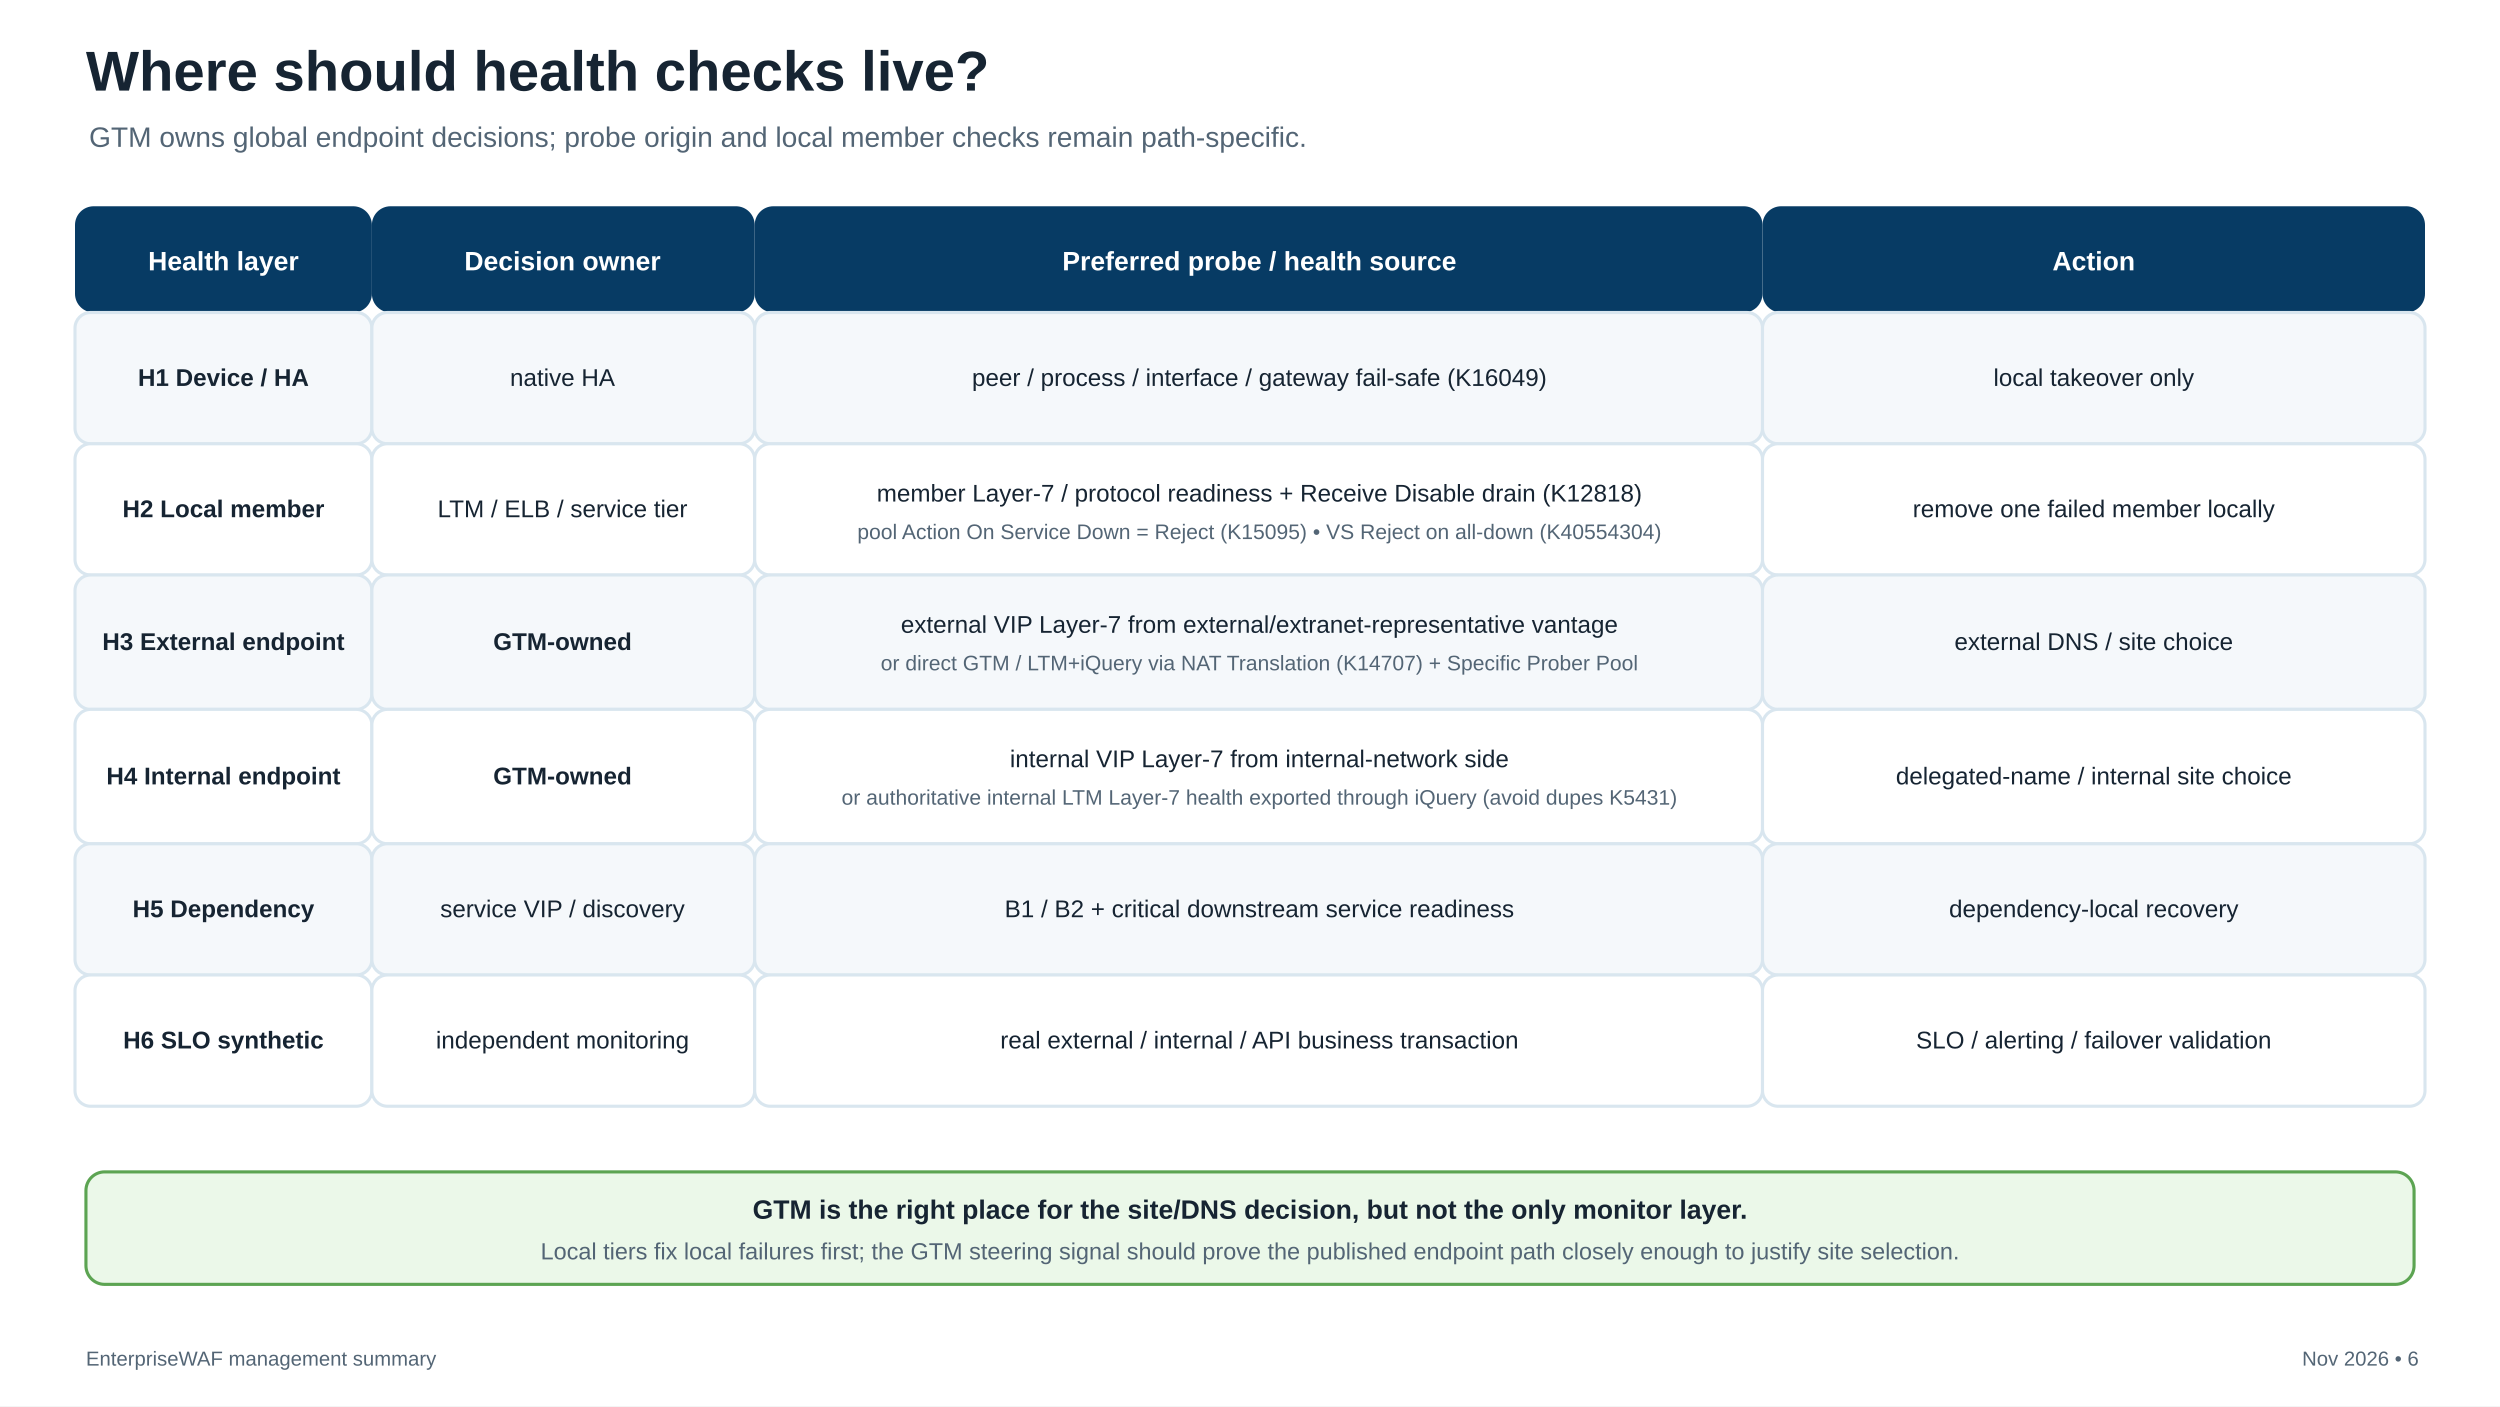
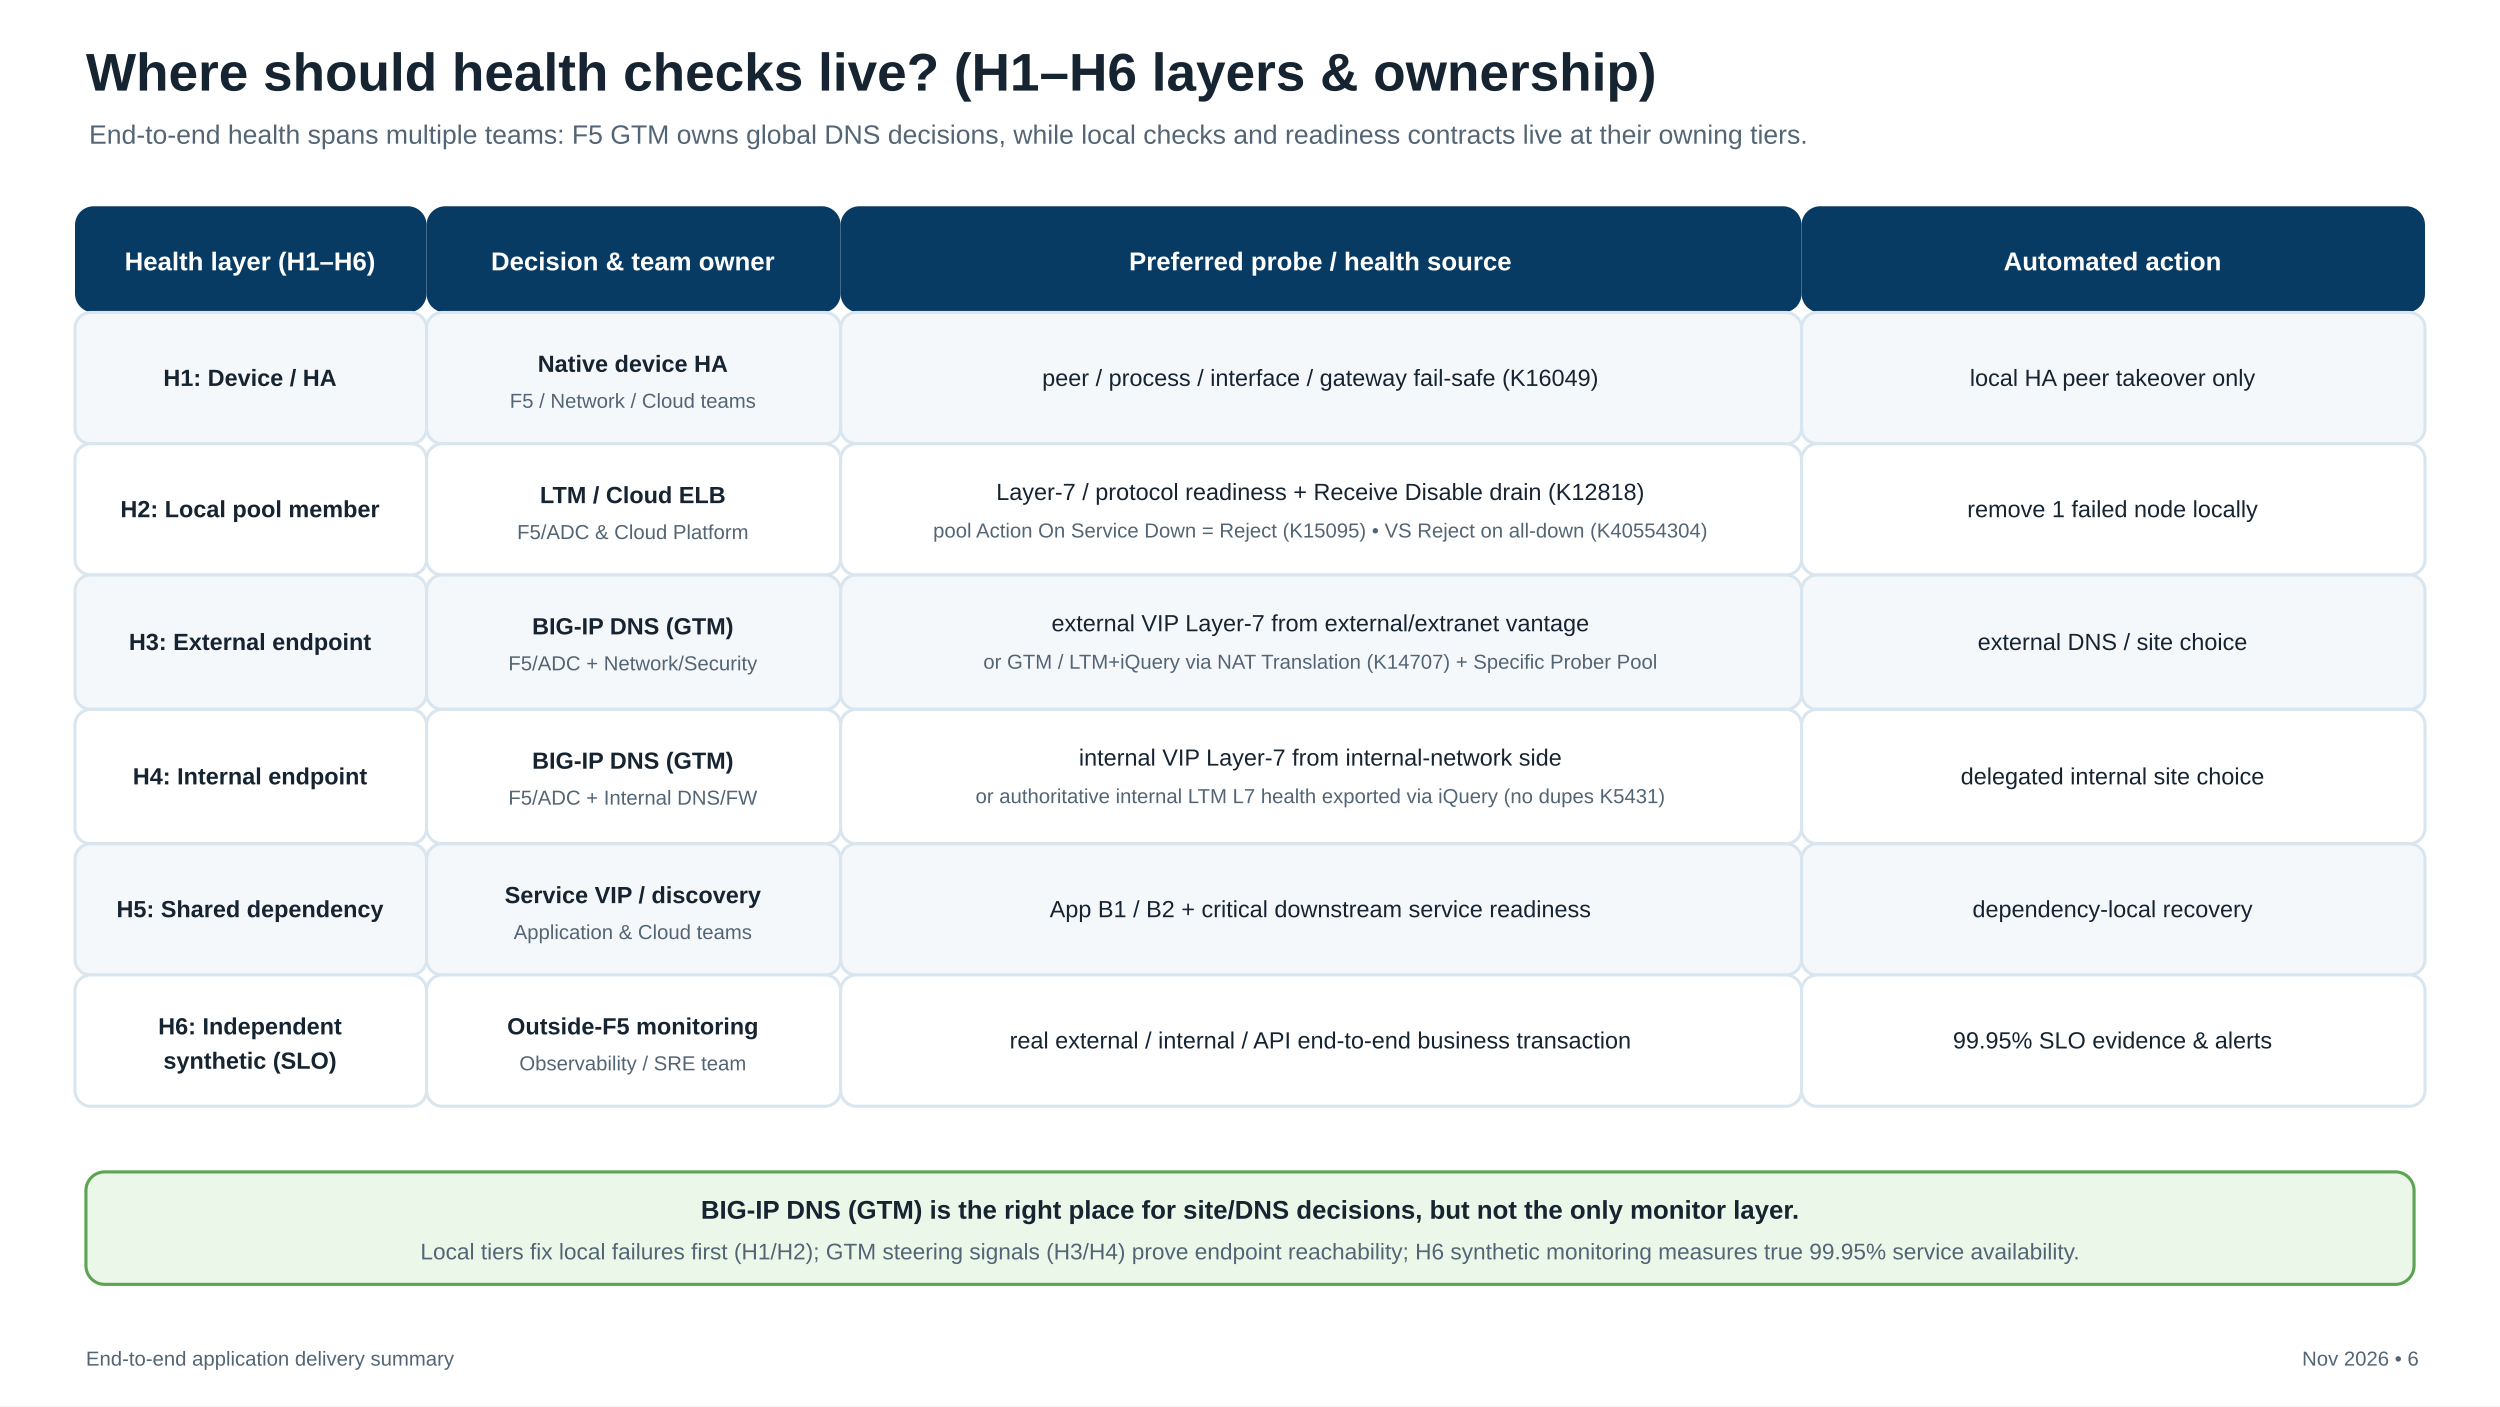
<svg xmlns="http://www.w3.org/2000/svg" width="1600" height="900" viewBox="0 0 1600 900">
  <style>.tx{font-family:Liberation Sans,Arial,sans-serif;fill:#162432}.sub{font-family:Liberation Sans,Arial,sans-serif;fill:#536575}.h{font-family:Liberation Sans,Arial,sans-serif;fill:white;font-weight:bold}.cell{stroke:#d9e6ef;stroke-width:2}</style>
  <rect width="1600" height="900" fill="#ffffff" />
-   <text x="55" y="58" class="tx" font-size="36" font-weight="bold" fill="#073b64">Where should health checks live?</text>
-   <text x="57" y="94" class="sub" font-size="18">GTM owns global endpoint decisions; probe origin and local member checks remain path-specific.</text>
-   <rect x="48" y="132" width="190" height="68" rx="12" fill="#073b64" />
-   <text x="143" y="173" text-anchor="middle" class="h" font-size="17">Health layer</text>
-   <rect x="238" y="132" width="245" height="68" rx="12" fill="#073b64" />
-   <text x="360" y="173" text-anchor="middle" class="h" font-size="17">Decision owner</text>
-   <rect x="483" y="132" width="645" height="68" rx="12" fill="#073b64" />
-   <text x="806" y="173" text-anchor="middle" class="h" font-size="17">Preferred probe / health source</text>
-   <rect x="1128" y="132" width="424" height="68" rx="12" fill="#073b64" />
-   <text x="1340" y="173" text-anchor="middle" class="h" font-size="17">Action</text>
-   <g font-size="15.5">
-     <rect x="48" y="200" width="190" height="84" rx="10" fill="#f5f8fb" class="cell" />
-     <text x="143" y="247" text-anchor="middle" class="tx" font-weight="bold">H1 Device / HA</text>
-     <rect x="238" y="200" width="245" height="84" rx="10" fill="#f5f8fb" class="cell" />
-     <text x="360" y="247" text-anchor="middle" class="tx">native HA</text>
-     <rect x="483" y="200" width="645" height="84" rx="10" fill="#f5f8fb" class="cell" />
-     <text x="806" y="247" text-anchor="middle" class="tx">peer / process / interface / gateway fail-safe (K16049)</text>
-     <rect x="1128" y="200" width="424" height="84" rx="10" fill="#f5f8fb" class="cell" />
-     <text x="1340" y="247" text-anchor="middle" class="tx">local takeover only</text>
-     <rect x="48" y="284" width="190" height="84" rx="10" fill="#ffffff" class="cell" />
-     <text x="143" y="331" text-anchor="middle" class="tx" font-weight="bold">H2 Local member</text>
-     <rect x="238" y="284" width="245" height="84" rx="10" fill="#ffffff" class="cell" />
-     <text x="360" y="331" text-anchor="middle" class="tx">LTM / ELB / service tier</text>
-     <rect x="483" y="284" width="645" height="84" rx="10" fill="#ffffff" class="cell" />
-     <text x="806" y="321" text-anchor="middle" class="tx">member Layer-7 / protocol readiness + Receive Disable drain (K12818)</text>
-     <text x="806" y="345" text-anchor="middle" class="sub" font-size="13.5">pool Action On Service Down = Reject (K15095) • VS Reject on all-down (K40554304)</text>
-     <rect x="1128" y="284" width="424" height="84" rx="10" fill="#ffffff" class="cell" />
-     <text x="1340" y="331" text-anchor="middle" class="tx">remove one failed member locally</text>
-     <rect x="48" y="368" width="190" height="86" rx="10" fill="#f5f8fb" class="cell" />
-     <text x="143" y="416" text-anchor="middle" class="tx" font-weight="bold">H3 External endpoint</text>
-     <rect x="238" y="368" width="245" height="86" rx="10" fill="#f5f8fb" class="cell" />
-     <text x="360" y="416" text-anchor="middle" class="tx" font-weight="bold">GTM-owned</text>
-     <rect x="483" y="368" width="645" height="86" rx="10" fill="#f5f8fb" class="cell" />
-     <text x="806" y="405" text-anchor="middle" class="tx">external VIP Layer-7 from external/extranet-representative vantage</text>
-     <text x="806" y="429" text-anchor="middle" class="sub" font-size="13.5">or direct GTM / LTM+iQuery via NAT Translation (K14707) + Specific Prober Pool</text>
-     <rect x="1128" y="368" width="424" height="86" rx="10" fill="#f5f8fb" class="cell" />
-     <text x="1340" y="416" text-anchor="middle" class="tx">external DNS / site choice</text>
-     <rect x="48" y="454" width="190" height="86" rx="10" fill="#ffffff" class="cell" />
-     <text x="143" y="502" text-anchor="middle" class="tx" font-weight="bold">H4 Internal endpoint</text>
-     <rect x="238" y="454" width="245" height="86" rx="10" fill="#ffffff" class="cell" />
-     <text x="360" y="502" text-anchor="middle" class="tx" font-weight="bold">GTM-owned</text>
-     <rect x="483" y="454" width="645" height="86" rx="10" fill="#ffffff" class="cell" />
-     <text x="806" y="491" text-anchor="middle" class="tx">internal VIP Layer-7 from internal-network side</text>
-     <text x="806" y="515" text-anchor="middle" class="sub" font-size="13.5">or authoritative internal LTM Layer-7 health exported through iQuery (avoid dupes K5431)</text>
-     <rect x="1128" y="454" width="424" height="86" rx="10" fill="#ffffff" class="cell" />
-     <text x="1340" y="502" text-anchor="middle" class="tx">delegated-name / internal site choice</text>
-     <rect x="48" y="540" width="190" height="84" rx="10" fill="#f5f8fb" class="cell" />
-     <text x="143" y="587" text-anchor="middle" class="tx" font-weight="bold">H5 Dependency</text>
-     <rect x="238" y="540" width="245" height="84" rx="10" fill="#f5f8fb" class="cell" />
-     <text x="360" y="587" text-anchor="middle" class="tx">service VIP / discovery</text>
-     <rect x="483" y="540" width="645" height="84" rx="10" fill="#f5f8fb" class="cell" />
-     <text x="806" y="587" text-anchor="middle" class="tx">B1 / B2 + critical downstream service readiness</text>
-     <rect x="1128" y="540" width="424" height="84" rx="10" fill="#f5f8fb" class="cell" />
-     <text x="1340" y="587" text-anchor="middle" class="tx">dependency-local recovery</text>
-     <rect x="48" y="624" width="190" height="84" rx="10" fill="#ffffff" class="cell" />
-     <text x="143" y="671" text-anchor="middle" class="tx" font-weight="bold">H6 SLO synthetic</text>
-     <rect x="238" y="624" width="245" height="84" rx="10" fill="#ffffff" class="cell" />
-     <text x="360" y="671" text-anchor="middle" class="tx">independent monitoring</text>
-     <rect x="483" y="624" width="645" height="84" rx="10" fill="#ffffff" class="cell" />
-     <text x="806" y="671" text-anchor="middle" class="tx">real external / internal / API business transaction</text>
-     <rect x="1128" y="624" width="424" height="84" rx="10" fill="#ffffff" class="cell" />
-     <text x="1340" y="671" text-anchor="middle" class="tx">SLO / alerting / failover validation</text>
+   <text x="55" y="58" class="tx" font-size="34" font-weight="bold" fill="#073b64">Where should health checks live? (H1–H6 layers &amp; ownership)</text>
+   <text x="57" y="92" class="sub" font-size="17">End-to-end health spans multiple teams: F5 GTM owns global DNS decisions, while local checks and readiness contracts live at their owning tiers.</text>
+   <rect x="48" y="132" width="225" height="68" rx="12" fill="#073b64" />
+   <text x="160" y="173" text-anchor="middle" class="h" font-size="16.5">Health layer (H1–H6)</text>
+   <rect x="273" y="132" width="265" height="68" rx="12" fill="#073b64" />
+   <text x="405" y="173" text-anchor="middle" class="h" font-size="16.5">Decision &amp; team owner</text>
+   <rect x="538" y="132" width="615" height="68" rx="12" fill="#073b64" />
+   <text x="845" y="173" text-anchor="middle" class="h" font-size="16.5">Preferred probe / health source</text>
+   <rect x="1153" y="132" width="399" height="68" rx="12" fill="#073b64" />
+   <text x="1352" y="173" text-anchor="middle" class="h" font-size="16.5">Automated action</text>
+   <g font-size="15">
+     <rect x="48" y="200" width="225" height="84" rx="10" fill="#f5f8fb" class="cell" />
+     <text x="160" y="247" text-anchor="middle" class="tx" font-weight="bold">H1: Device / HA</text>
+     <rect x="273" y="200" width="265" height="84" rx="10" fill="#f5f8fb" class="cell" />
+     <text x="405" y="238" text-anchor="middle" class="tx" font-weight="bold">Native device HA</text>
+     <text x="405" y="261" text-anchor="middle" class="sub" font-size="13">F5 / Network / Cloud teams</text>
+     <rect x="538" y="200" width="615" height="84" rx="10" fill="#f5f8fb" class="cell" />
+     <text x="845" y="247" text-anchor="middle" class="tx">peer / process / interface / gateway fail-safe (K16049)</text>
+     <rect x="1153" y="200" width="399" height="84" rx="10" fill="#f5f8fb" class="cell" />
+     <text x="1352" y="247" text-anchor="middle" class="tx">local HA peer takeover only</text>
+     <rect x="48" y="284" width="225" height="84" rx="10" fill="#ffffff" class="cell" />
+     <text x="160" y="331" text-anchor="middle" class="tx" font-weight="bold">H2: Local pool member</text>
+     <rect x="273" y="284" width="265" height="84" rx="10" fill="#ffffff" class="cell" />
+     <text x="405" y="322" text-anchor="middle" class="tx" font-weight="bold">LTM / Cloud ELB</text>
+     <text x="405" y="345" text-anchor="middle" class="sub" font-size="13">F5/ADC &amp; Cloud Platform</text>
+     <rect x="538" y="284" width="615" height="84" rx="10" fill="#ffffff" class="cell" />
+     <text x="845" y="320" text-anchor="middle" class="tx">Layer-7 / protocol readiness + Receive Disable drain (K12818)</text>
+     <text x="845" y="344" text-anchor="middle" class="sub" font-size="13">pool Action On Service Down = Reject (K15095) • VS Reject on all-down (K40554304)</text>
+     <rect x="1153" y="284" width="399" height="84" rx="10" fill="#ffffff" class="cell" />
+     <text x="1352" y="331" text-anchor="middle" class="tx">remove 1 failed node locally</text>
+     <rect x="48" y="368" width="225" height="86" rx="10" fill="#f5f8fb" class="cell" />
+     <text x="160" y="416" text-anchor="middle" class="tx" font-weight="bold">H3: External endpoint</text>
+     <rect x="273" y="368" width="265" height="86" rx="10" fill="#f5f8fb" class="cell" />
+     <text x="405" y="406" text-anchor="middle" class="tx" font-weight="bold">BIG-IP DNS (GTM)</text>
+     <text x="405" y="429" text-anchor="middle" class="sub" font-size="13">F5/ADC + Network/Security</text>
+     <rect x="538" y="368" width="615" height="86" rx="10" fill="#f5f8fb" class="cell" />
+     <text x="845" y="404" text-anchor="middle" class="tx">external VIP Layer-7 from external/extranet vantage</text>
+     <text x="845" y="428" text-anchor="middle" class="sub" font-size="13">or GTM / LTM+iQuery via NAT Translation (K14707) + Specific Prober Pool</text>
+     <rect x="1153" y="368" width="399" height="86" rx="10" fill="#f5f8fb" class="cell" />
+     <text x="1352" y="416" text-anchor="middle" class="tx">external DNS / site choice</text>
+     <rect x="48" y="454" width="225" height="86" rx="10" fill="#ffffff" class="cell" />
+     <text x="160" y="502" text-anchor="middle" class="tx" font-weight="bold">H4: Internal endpoint</text>
+     <rect x="273" y="454" width="265" height="86" rx="10" fill="#ffffff" class="cell" />
+     <text x="405" y="492" text-anchor="middle" class="tx" font-weight="bold">BIG-IP DNS (GTM)</text>
+     <text x="405" y="515" text-anchor="middle" class="sub" font-size="13">F5/ADC + Internal DNS/FW</text>
+     <rect x="538" y="454" width="615" height="86" rx="10" fill="#ffffff" class="cell" />
+     <text x="845" y="490" text-anchor="middle" class="tx">internal VIP Layer-7 from internal-network side</text>
+     <text x="845" y="514" text-anchor="middle" class="sub" font-size="13">or authoritative internal LTM L7 health exported via iQuery (no dupes K5431)</text>
+     <rect x="1153" y="454" width="399" height="86" rx="10" fill="#ffffff" class="cell" />
+     <text x="1352" y="502" text-anchor="middle" class="tx">delegated internal site choice</text>
+     <rect x="48" y="540" width="225" height="84" rx="10" fill="#f5f8fb" class="cell" />
+     <text x="160" y="587" text-anchor="middle" class="tx" font-weight="bold">H5: Shared dependency</text>
+     <rect x="273" y="540" width="265" height="84" rx="10" fill="#f5f8fb" class="cell" />
+     <text x="405" y="578" text-anchor="middle" class="tx" font-weight="bold">Service VIP / discovery</text>
+     <text x="405" y="601" text-anchor="middle" class="sub" font-size="13">Application &amp; Cloud teams</text>
+     <rect x="538" y="540" width="615" height="84" rx="10" fill="#f5f8fb" class="cell" />
+     <text x="845" y="587" text-anchor="middle" class="tx">App B1 / B2 + critical downstream service readiness</text>
+     <rect x="1153" y="540" width="399" height="84" rx="10" fill="#f5f8fb" class="cell" />
+     <text x="1352" y="587" text-anchor="middle" class="tx">dependency-local recovery</text>
+     <rect x="48" y="624" width="225" height="84" rx="10" fill="#ffffff" class="cell" />
+     <text x="160" y="662" text-anchor="middle" class="tx" font-weight="bold">H6: Independent</text>
+     <text x="160" y="684" text-anchor="middle" class="tx" font-weight="bold">synthetic (SLO)</text>
+     <rect x="273" y="624" width="265" height="84" rx="10" fill="#ffffff" class="cell" />
+     <text x="405" y="662" text-anchor="middle" class="tx" font-weight="bold">Outside-F5 monitoring</text>
+     <text x="405" y="685" text-anchor="middle" class="sub" font-size="13">Observability / SRE team</text>
+     <rect x="538" y="624" width="615" height="84" rx="10" fill="#ffffff" class="cell" />
+     <text x="845" y="671" text-anchor="middle" class="tx">real external / internal / API end-to-end business transaction</text>
+     <rect x="1153" y="624" width="399" height="84" rx="10" fill="#ffffff" class="cell" />
+     <text x="1352" y="671" text-anchor="middle" class="tx">99.95% SLO evidence &amp; alerts</text>
  </g>
  <rect x="55" y="750" width="1490" height="72" rx="12" fill="#ebf8e9" stroke="#5ca452" stroke-width="2" />
-   <text x="800" y="780" text-anchor="middle" class="tx" font-size="17" font-weight="bold" fill="#073b64">GTM is the right place for the site/DNS decision, but not the only monitor layer.</text>
-   <text x="800" y="806" text-anchor="middle" class="sub" font-size="15">Local tiers fix local failures first; the GTM steering signal should prove the published endpoint path closely enough to justify site selection.</text>
-   <text x="55" y="874" class="sub" font-size="13">EnterpriseWAF management summary</text>
+   <text x="800" y="780" text-anchor="middle" class="tx" font-size="16.5" font-weight="bold" fill="#073b64">BIG-IP DNS (GTM) is the right place for site/DNS decisions, but not the only monitor layer.</text>
+   <text x="800" y="806" text-anchor="middle" class="sub" font-size="14.5">Local tiers fix local failures first (H1/H2); GTM steering signals (H3/H4) prove endpoint reachability; H6 synthetic monitoring measures true 99.95% service availability.</text>
+   <text x="55" y="874" class="sub" font-size="13">End-to-end application delivery summary</text>
  <text x="1548" y="874" text-anchor="end" class="sub" font-size="13">Nov 2026  •  6</text>
</svg>
